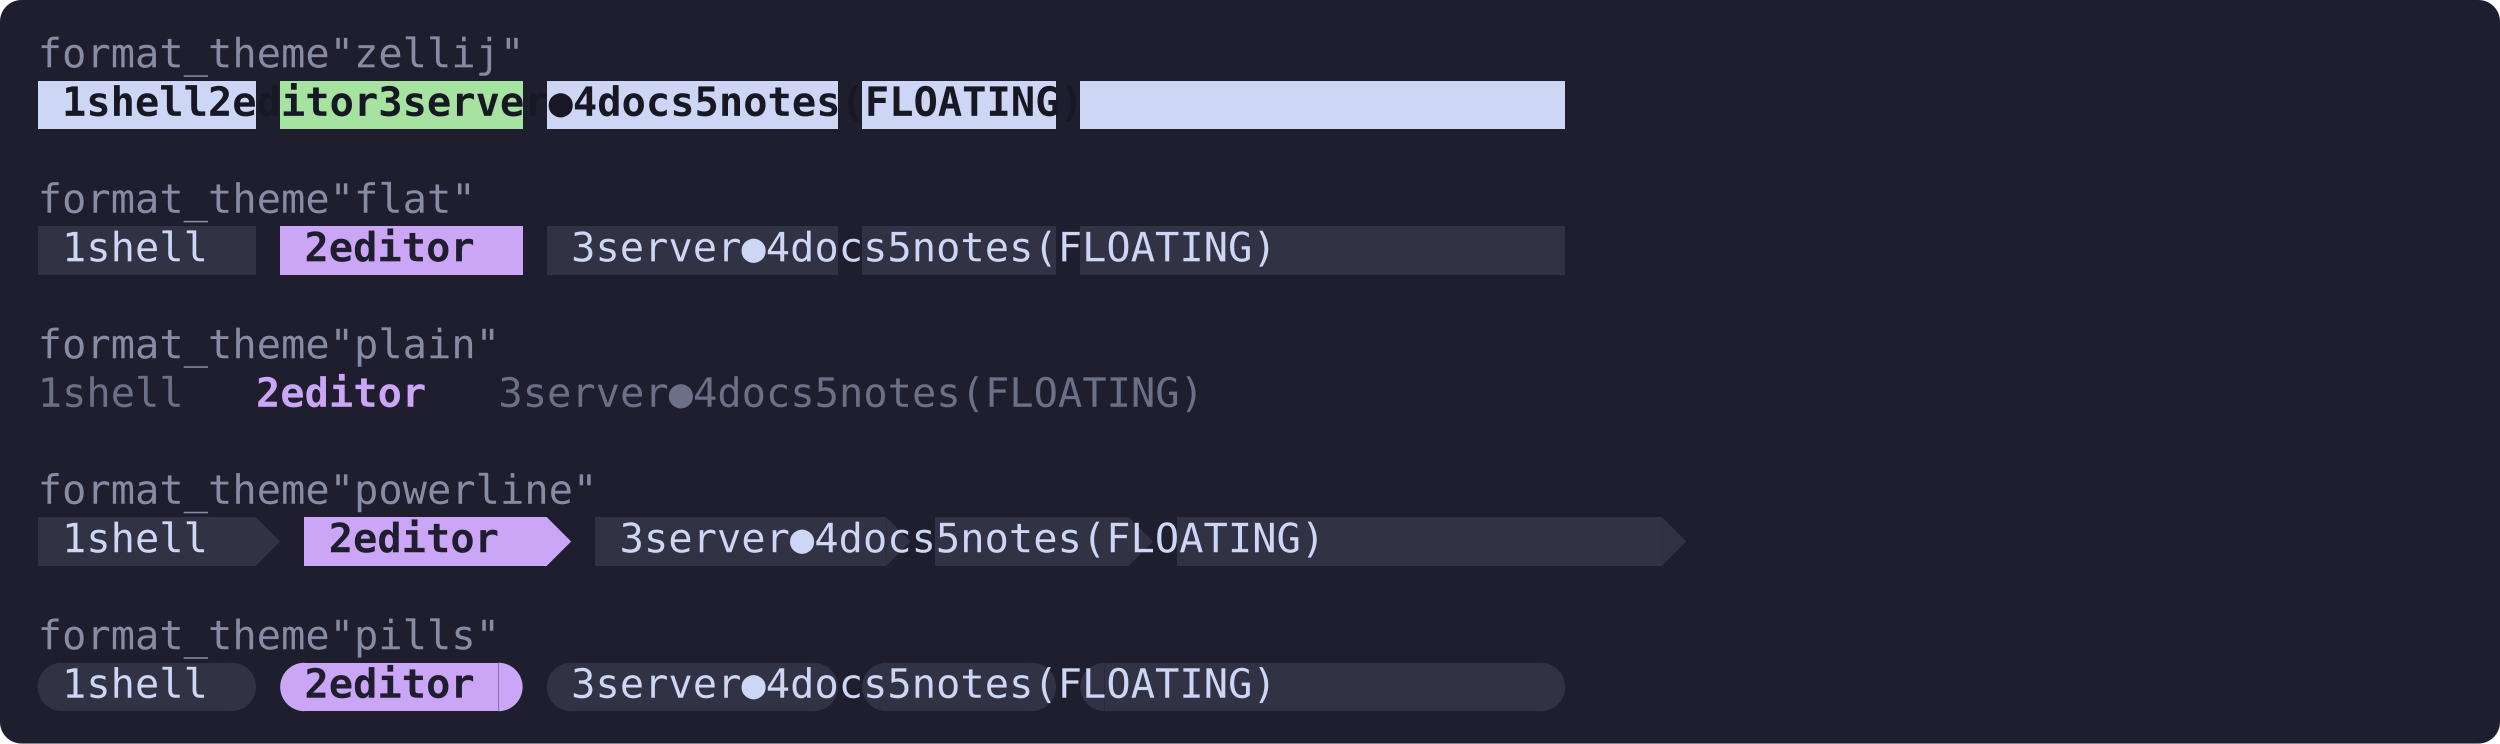
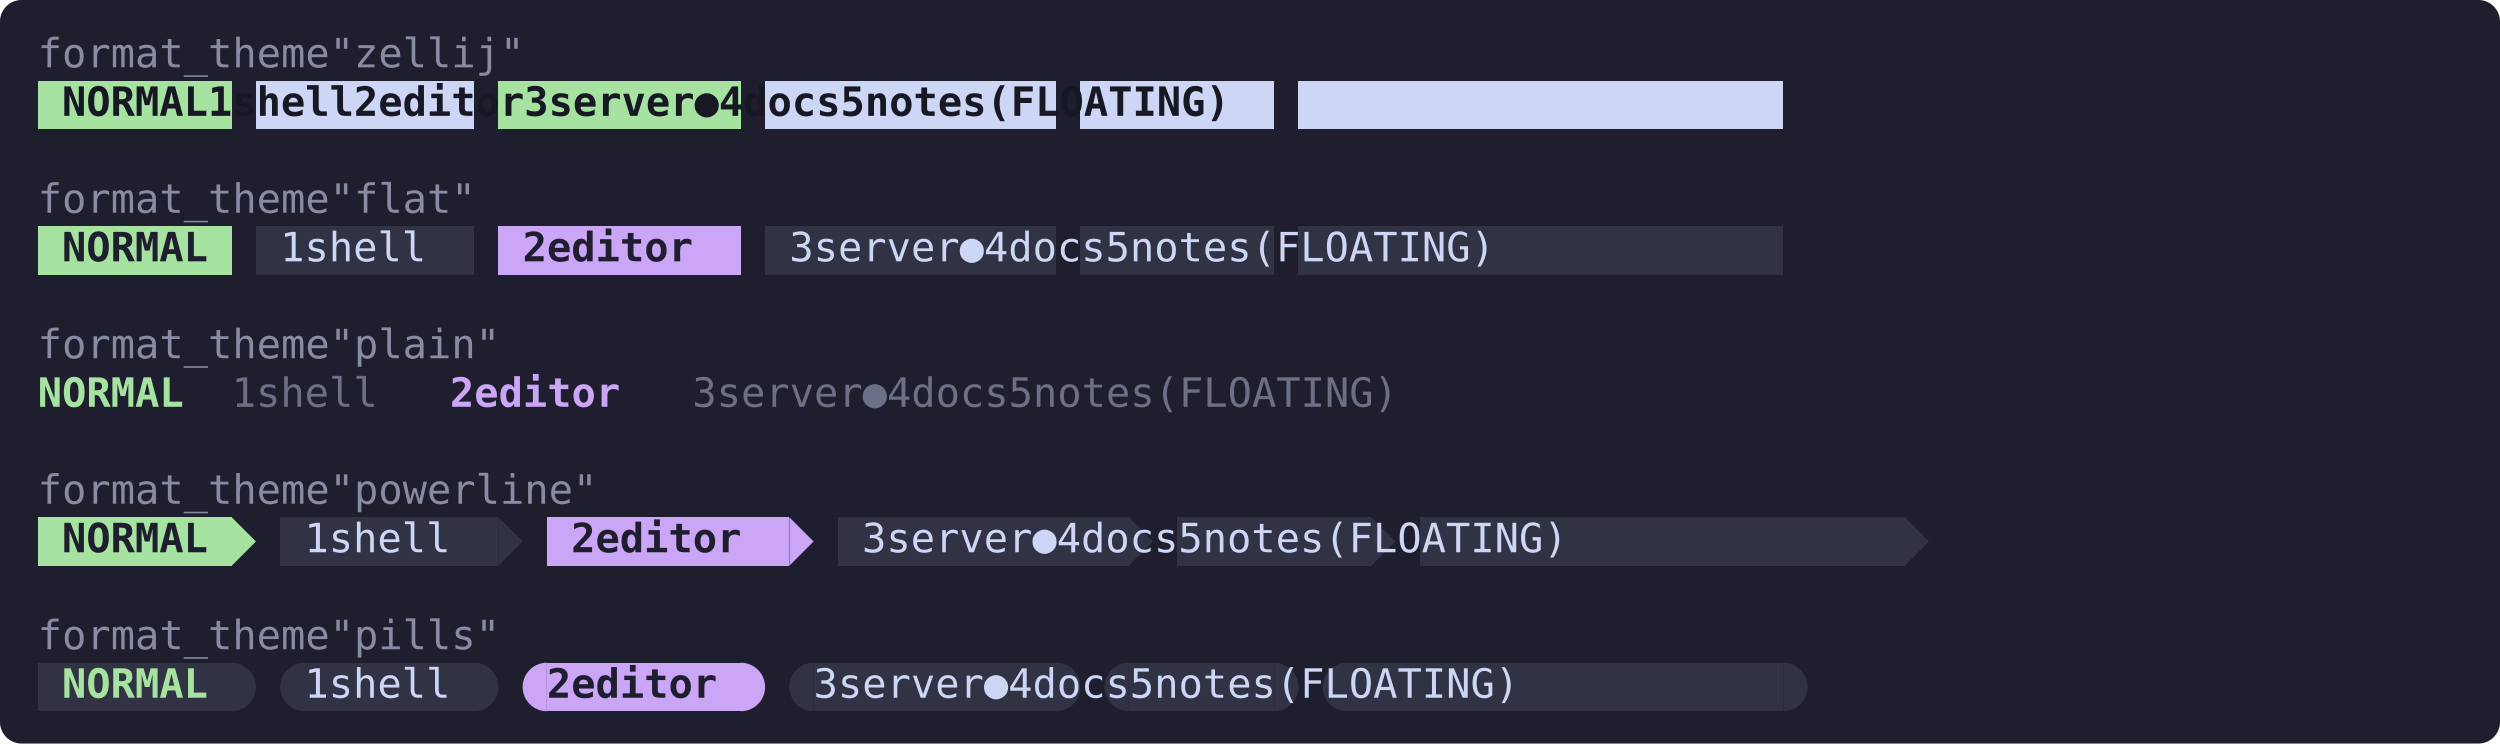
<svg xmlns="http://www.w3.org/2000/svg" width="928" height="276" viewBox="0 0 928 276" role="img">
  <rect width="928" height="276" rx="8" fill="#1e1e2e" />
  <g transform="translate(14 12)">
    <g shape-rendering="crispEdges">
-       <rect x="0" y="18" width="81" height="18" fill="#cdd6f4" />
-       <rect x="90" y="18" width="90" height="18" fill="#a6e3a1" />
-       <rect x="189" y="18" width="108" height="18" fill="#cdd6f4" />
-       <rect x="306" y="18" width="72" height="18" fill="#cdd6f4" />
-       <rect x="387" y="18" width="180" height="18" fill="#cdd6f4" />
-       <rect x="0" y="72" width="81" height="18" fill="#313244" />
-       <rect x="90" y="72" width="90" height="18" fill="#cba6f7" />
-       <rect x="189" y="72" width="108" height="18" fill="#313244" />
-       <rect x="306" y="72" width="72" height="18" fill="#313244" />
-       <rect x="387" y="72" width="180" height="18" fill="#313244" />
-       <rect x="0" y="180" width="81" height="18" fill="#313244" />
-       <rect x="99" y="180" width="90" height="18" fill="#cba6f7" />
-       <rect x="207" y="180" width="108" height="18" fill="#313244" />
-       <rect x="333" y="180" width="72" height="18" fill="#313244" />
-       <rect x="423" y="180" width="180" height="18" fill="#313244" />
-       <rect x="9" y="234" width="63" height="18" fill="#313244" />
-       <rect x="99" y="234" width="72" height="18" fill="#cba6f7" />
-       <rect x="198" y="234" width="90" height="18" fill="#313244" />
-       <rect x="315" y="234" width="54" height="18" fill="#313244" />
-       <rect x="396" y="234" width="162" height="18" fill="#313244" />
+       <rect x="0" y="18" width="72" height="18" fill="#a6e3a1" />
+       <rect x="81" y="18" width="81" height="18" fill="#cdd6f4" />
+       <rect x="171" y="18" width="90" height="18" fill="#a6e3a1" />
+       <rect x="270" y="18" width="108" height="18" fill="#cdd6f4" />
+       <rect x="387" y="18" width="72" height="18" fill="#cdd6f4" />
+       <rect x="468" y="18" width="180" height="18" fill="#cdd6f4" />
+       <rect x="0" y="72" width="72" height="18" fill="#a6e3a1" />
+       <rect x="81" y="72" width="81" height="18" fill="#313244" />
+       <rect x="171" y="72" width="90" height="18" fill="#cba6f7" />
+       <rect x="270" y="72" width="108" height="18" fill="#313244" />
+       <rect x="387" y="72" width="72" height="18" fill="#313244" />
+       <rect x="468" y="72" width="180" height="18" fill="#313244" />
+       <rect x="0" y="180" width="72" height="18" fill="#a6e3a1" />
+       <rect x="90" y="180" width="81" height="18" fill="#313244" />
+       <rect x="189" y="180" width="90" height="18" fill="#cba6f7" />
+       <rect x="297" y="180" width="108" height="18" fill="#313244" />
+       <rect x="423" y="180" width="72" height="18" fill="#313244" />
+       <rect x="513" y="180" width="180" height="18" fill="#313244" />
+       <rect x="0" y="234" width="72" height="18" fill="#313244" />
+       <rect x="99" y="234" width="63" height="18" fill="#313244" />
+       <rect x="189" y="234" width="72" height="18" fill="#cba6f7" />
+       <rect x="288" y="234" width="90" height="18" fill="#313244" />
+       <rect x="405" y="234" width="54" height="18" fill="#313244" />
+       <rect x="486" y="234" width="162" height="18" fill="#313244" />
    </g>
    <g font-family="ui-monospace, SFMono-Regular, Menlo, Consolas, 'DejaVu Sans Mono', monospace" font-size="15" xml:space="preserve">
      <text y="13">
        <tspan x="0 9 18 27 36 45 54 63 72 81 90 99 117 126 135 144 153 162 171 180" fill="#878ca4">format_theme"zellij"</tspan>
      </text>
      <text y="31">
-         <tspan x="9 27 36 45 54 63 99 117 126 135 144 153 162 198 216 225 234 243 252 261 279 315 333 342 351 360 396 414 423 432 441 450 468 477 486 495 504 513 522 531 540 549" fill="#181825" font-weight="bold">1shell2editor3server●4docs5notes(FLOATING)</tspan>
+         <tspan x="9 18 27 36 45 54 90 108 117 126 135 144 180 198 207 216 225 234 243 279 297 306 315 324 333 342 360 396 414 423 432 441 477 495 504 513 522 531 549 558 567 576 585 594 603 612 621 630" fill="#181825" font-weight="bold">NORMAL1shell2editor3server●4docs5notes(FLOATING)</tspan>
      </text>
      <text y="67">
        <tspan x="0 9 18 27 36 45 54 63 72 81 90 99 117 126 135 144 153 162" fill="#878ca4">format_theme"flat"</tspan>
      </text>
      <text y="85">
-         <tspan x="9 27 36 45 54 63" fill="#cdd6f4">1shell</tspan>
-         <tspan x="99 117 126 135 144 153 162" fill="#1e1e2e" font-weight="bold">2editor</tspan>
-         <tspan x="198 216 225 234 243 252 261 279 315 333 342 351 360 396 414 423 432 441 450 468 477 486 495 504 513 522 531 540 549" fill="#cdd6f4">3server●4docs5notes(FLOATING)</tspan>
+         <tspan x="9 18 27 36 45 54" fill="#1e1e2e" font-weight="bold">NORMAL</tspan>
+         <tspan x="90 108 117 126 135 144" fill="#cdd6f4">1shell</tspan>
+         <tspan x="180 198 207 216 225 234 243" fill="#1e1e2e" font-weight="bold">2editor</tspan>
+         <tspan x="279 297 306 315 324 333 342 360 396 414 423 432 441 477 495 504 513 522 531 549 558 567 576 585 594 603 612 621 630" fill="#cdd6f4">3server●4docs5notes(FLOATING)</tspan>
      </text>
      <text y="121">
        <tspan x="0 9 18 27 36 45 54 63 72 81 90 99 117 126 135 144 153 162 171" fill="#878ca4">format_theme"plain"</tspan>
      </text>
      <text y="139">
-         <tspan x="0 18 27 36 45 54" fill="#6c7086">1shell</tspan>
-         <tspan x="81 99 108 117 126 135 144" fill="#cba6f7" font-weight="bold">2editor</tspan>
-         <tspan x="171 189 198 207 216 225 234 252 279 297 306 315 324 351 369 378 387 396 405 423 432 441 450 459 468 477 486 495 504" fill="#6c7086">3server●4docs5notes(FLOATING)</tspan>
+         <tspan x="0 9 18 27 36 45" fill="#a6e3a1" font-weight="bold">NORMAL</tspan>
+         <tspan x="72 90 99 108 117 126" fill="#6c7086">1shell</tspan>
+         <tspan x="153 171 180 189 198 207 216" fill="#cba6f7" font-weight="bold">2editor</tspan>
+         <tspan x="243 261 270 279 288 297 306 324 351 369 378 387 396 423 441 450 459 468 477 495 504 513 522 531 540 549 558 567 576" fill="#6c7086">3server●4docs5notes(FLOATING)</tspan>
      </text>
      <text y="175">
        <tspan x="0 9 18 27 36 45 54 63 72 81 90 99 117 126 135 144 153 162 171 180 189 198 207" fill="#878ca4">format_theme"powerline"</tspan>
      </text>
-       <path d="M81 180L90 189L81 198Z" fill="#313244" />
-       <path d="M189 180L198 189L189 198Z" fill="#cba6f7" />
-       <path d="M315 180L324 189L315 198Z" fill="#313244" />
+       <path d="M72 180L81 189L72 198Z" fill="#a6e3a1" />
+       <path d="M171 180L180 189L171 198Z" fill="#313244" />
+       <path d="M279 180L288 189L279 198Z" fill="#cba6f7" />
      <path d="M405 180L414 189L405 198Z" fill="#313244" />
-       <path d="M603 180L612 189L603 198Z" fill="#313244" />
+       <path d="M495 180L504 189L495 198Z" fill="#313244" />
+       <path d="M693 180L702 189L693 198Z" fill="#313244" />
      <text y="193">
-         <tspan x="9 27 36 45 54 63" fill="#cdd6f4">1shell</tspan>
-         <tspan x="108 126 135 144 153 162 171" fill="#1e1e2e" font-weight="bold">2editor</tspan>
-         <tspan x="216 234 243 252 261 270 279 297 342 360 369 378 387 432 450 459 468 477 486 504 513 522 531 540 549 558 567 576 585" fill="#cdd6f4">3server●4docs5notes(FLOATING)</tspan>
+         <tspan x="9 18 27 36 45 54" fill="#1e1e2e" font-weight="bold">NORMAL</tspan>
+         <tspan x="99 117 126 135 144 153" fill="#cdd6f4">1shell</tspan>
+         <tspan x="198 216 225 234 243 252 261" fill="#1e1e2e" font-weight="bold">2editor</tspan>
+         <tspan x="306 324 333 342 351 360 369 387 432 450 459 468 477 522 540 549 558 567 576 594 603 612 621 630 639 648 657 666 675" fill="#cdd6f4">3server●4docs5notes(FLOATING)</tspan>
      </text>
      <text y="229">
        <tspan x="0 9 18 27 36 45 54 63 72 81 90 99 117 126 135 144 153 162 171" fill="#878ca4">format_theme"pills"</tspan>
      </text>
-       <path d="M9 234A9 9 0 0 0 9 252Z" fill="#313244" />
      <path d="M72 234A9 9 0 0 1 72 252Z" fill="#313244" />
-       <path d="M99 234A9 9 0 0 0 99 252Z" fill="#cba6f7" />
-       <path d="M171 234A9 9 0 0 1 171 252Z" fill="#cba6f7" />
-       <path d="M198 234A9 9 0 0 0 198 252Z" fill="#313244" />
-       <path d="M288 234A9 9 0 0 1 288 252Z" fill="#313244" />
-       <path d="M315 234A9 9 0 0 0 315 252Z" fill="#313244" />
-       <path d="M369 234A9 9 0 0 1 369 252Z" fill="#313244" />
-       <path d="M396 234A9 9 0 0 0 396 252Z" fill="#313244" />
-       <path d="M558 234A9 9 0 0 1 558 252Z" fill="#313244" />
+       <path d="M99 234A9 9 0 0 0 99 252Z" fill="#313244" />
+       <path d="M162 234A9 9 0 0 1 162 252Z" fill="#313244" />
+       <path d="M189 234A9 9 0 0 0 189 252Z" fill="#cba6f7" />
+       <path d="M261 234A9 9 0 0 1 261 252Z" fill="#cba6f7" />
+       <path d="M288 234A9 9 0 0 0 288 252Z" fill="#313244" />
+       <path d="M378 234A9 9 0 0 1 378 252Z" fill="#313244" />
+       <path d="M405 234A9 9 0 0 0 405 252Z" fill="#313244" />
+       <path d="M459 234A9 9 0 0 1 459 252Z" fill="#313244" />
+       <path d="M486 234A9 9 0 0 0 486 252Z" fill="#313244" />
+       <path d="M648 234A9 9 0 0 1 648 252Z" fill="#313244" />
      <text y="247">
-         <tspan x="9 27 36 45 54 63" fill="#cdd6f4">1shell</tspan>
-         <tspan x="99 117 126 135 144 153 162" fill="#1e1e2e" font-weight="bold">2editor</tspan>
-         <tspan x="198 216 225 234 243 252 261 279 315 333 342 351 360 396 414 423 432 441 450 468 477 486 495 504 513 522 531 540 549" fill="#cdd6f4">3server●4docs5notes(FLOATING)</tspan>
+         <tspan x="9 18 27 36 45 54" fill="#a6e3a1" font-weight="bold">NORMAL</tspan>
+         <tspan x="99 117 126 135 144 153" fill="#cdd6f4">1shell</tspan>
+         <tspan x="189 207 216 225 234 243 252" fill="#1e1e2e" font-weight="bold">2editor</tspan>
+         <tspan x="288 306 315 324 333 342 351 369 405 423 432 441 450 486 504 513 522 531 540 558 567 576 585 594 603 612 621 630 639" fill="#cdd6f4">3server●4docs5notes(FLOATING)</tspan>
      </text>
    </g>
  </g>
</svg>
